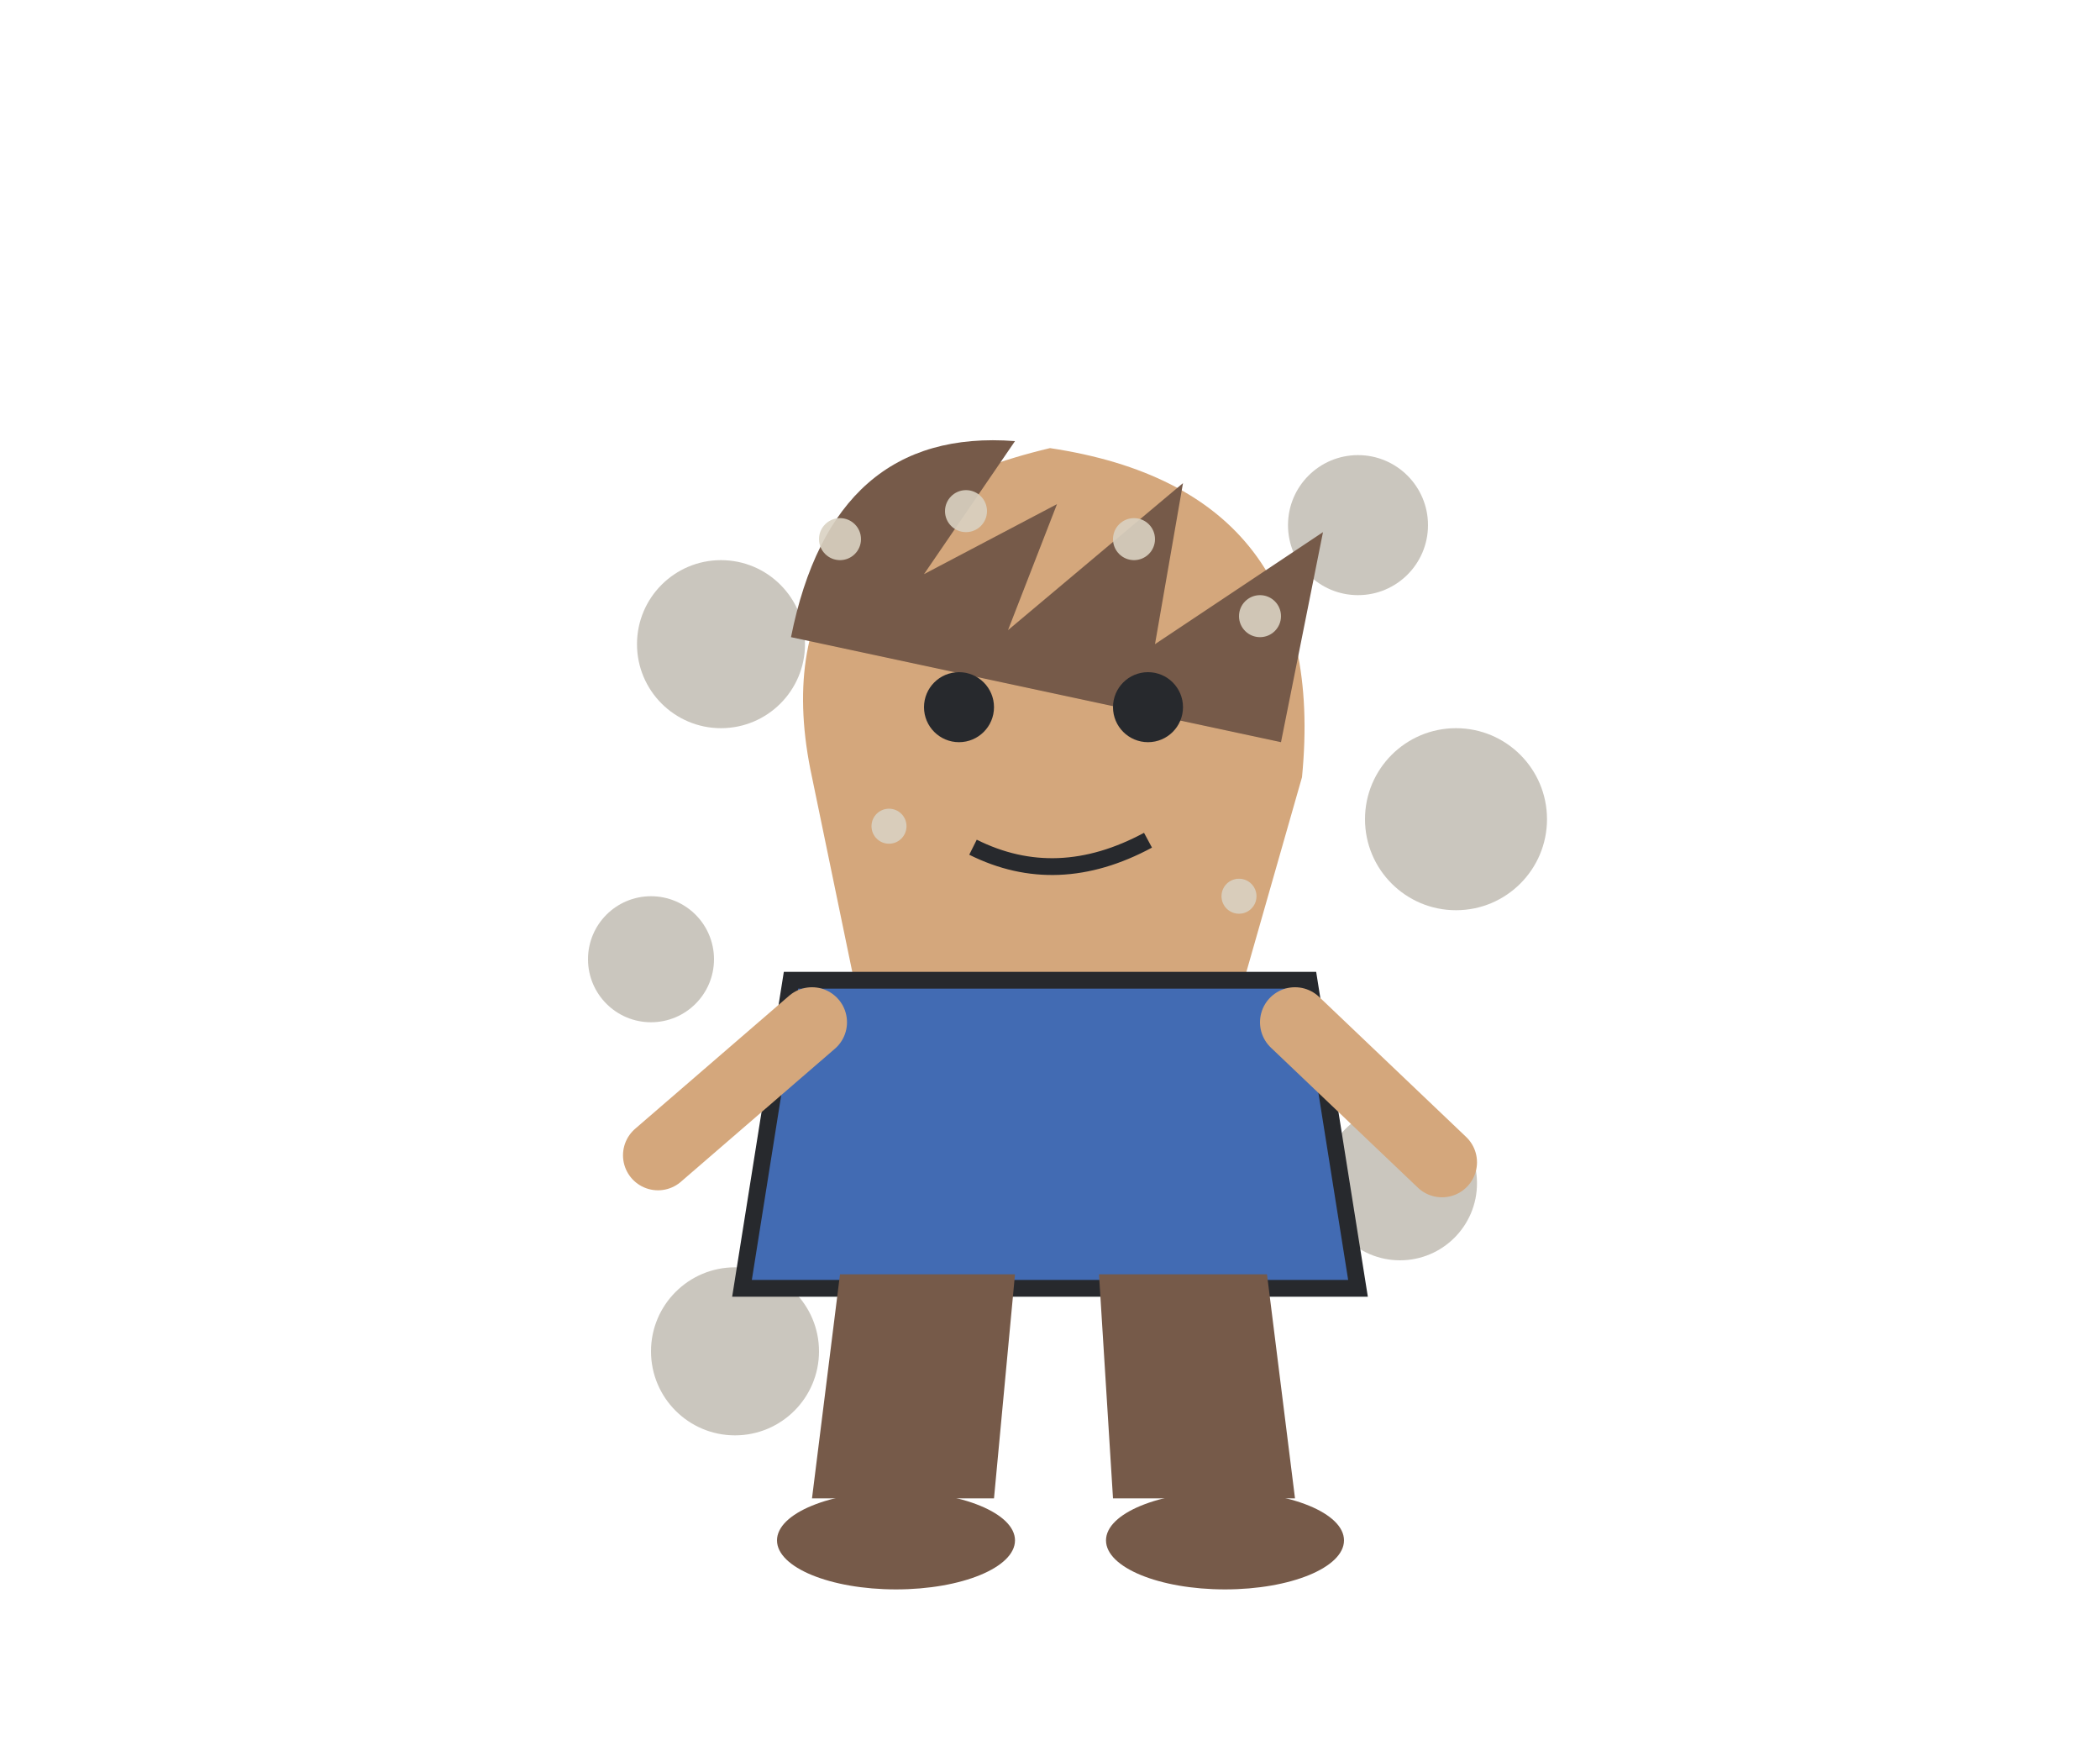
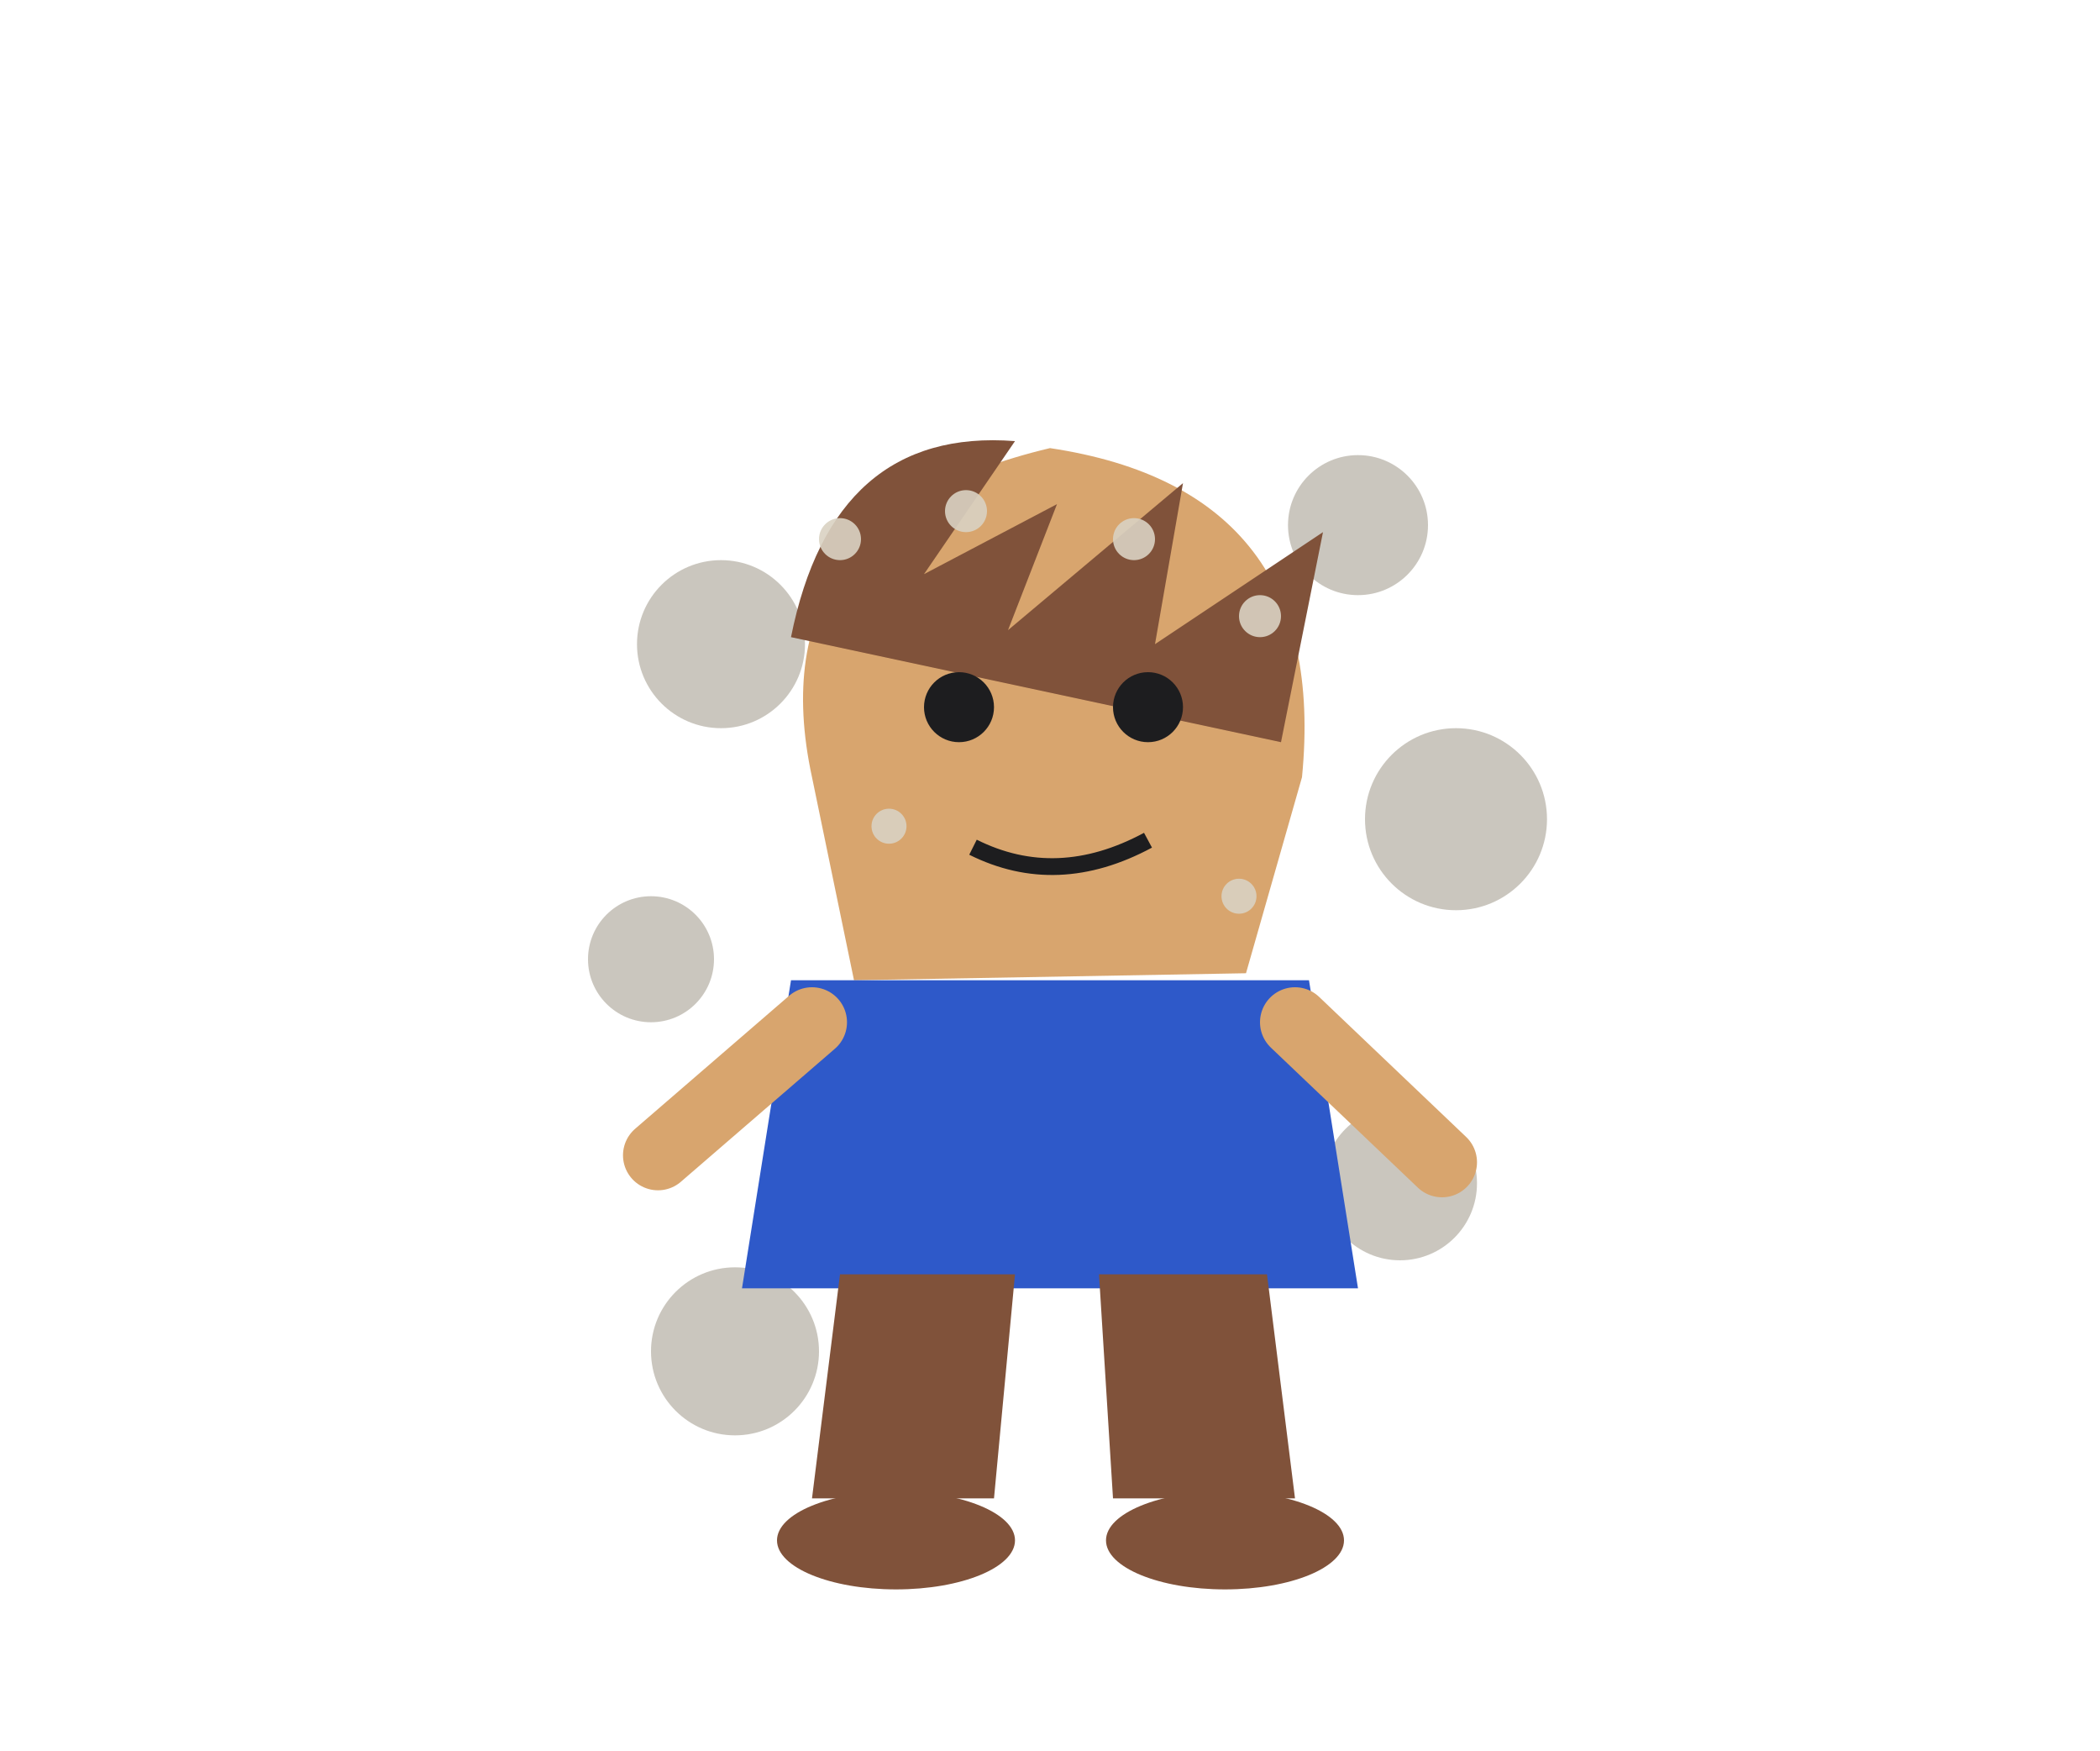
- <svg xmlns="http://www.w3.org/2000/svg" width="300" height="250" viewBox="0 0 300 250">
+ <svg xmlns="http://www.w3.org/2000/svg" width="300" height="250" viewBox="25 0 250 250">
  <g fill="#BDB8AE" opacity=".8">
    <circle cx="103" cy="92" r="12" />
    <circle cx="194" cy="75" r="10" />
    <circle cx="208" cy="117" r="13" />
    <circle cx="93" cy="137" r="9" />
    <circle cx="200" cy="169" r="11" />
    <circle cx="105" cy="193" r="12" />
  </g>
-   <path d="M116 111 Q108 74 150 64 Q190 70 186 111 L178 139 L122 140Z" fill="#D4A77C" />
-   <path d="M113 91 Q119 61 145 63 L132 82 L151 72 L144 90 L169 69 L165 92 L189 76 L183 106Z" fill="#765A49" />
+   <path d="M116 111 Q108 74 150 64 Q190 70 186 111 L178 139 L122 140Z" fill="#D8A56E" />
+   <path d="M113 91 Q119 61 145 63 L132 82 L151 72 L144 90 L169 69 L165 92 L189 76 L183 106Z" fill="#80523A" />
  <g fill="#D9D2C2" opacity=".9">
    <circle cx="120" cy="77" r="3" />
    <circle cx="138" cy="73" r="3" />
    <circle cx="162" cy="77" r="3" />
    <circle cx="180" cy="88" r="3" />
    <circle cx="127" cy="118" r="2.5" />
    <circle cx="177" cy="128" r="2.5" />
  </g>
-   <circle cx="137" cy="101" r="5" fill="#27292D" />
-   <circle cx="164" cy="101" r="5" fill="#27292D" />
-   <path d="M139 121 Q151 127 164 120" fill="none" stroke="#27292D" stroke-width="2.4" />
-   <path d="M113 140 L187 140 L194 184 L106 184Z" fill="#426BB3" stroke="#27292D" stroke-width="2.4" />
-   <path d="M116 146 L94 165 M185 146 L206 166" stroke="#D4A77C" stroke-width="10" stroke-linecap="round" />
-   <path d="M120 182 L145 182 L142 214 L116 214Z M157 182 L181 182 L185 214 L159 214Z" fill="#765A49" />
-   <ellipse cx="128" cy="220" rx="17" ry="7" fill="#765A49" />
-   <ellipse cx="175" cy="220" rx="17" ry="7" fill="#765A49" />
+   <circle cx="137" cy="101" r="5" fill="#1D1D1F" />
+   <circle cx="164" cy="101" r="5" fill="#1D1D1F" />
+   <path d="M139 121 Q151 127 164 120" fill="none" stroke="#1D1D1F" stroke-width="2.4" />
+   <path d="M113 140 L187 140 L194 184 L106 184Z" fill="#2E59C9" />
+   <path d="M116 146 L94 165 M185 146 L206 166" stroke="#D8A56E" stroke-width="10" stroke-linecap="round" />
+   <path d="M120 182 L145 182 L142 214 L116 214Z M157 182 L181 182 L185 214 L159 214Z" fill="#80523A" />
+   <ellipse cx="128" cy="220" rx="17" ry="7" fill="#80523A" />
+   <ellipse cx="175" cy="220" rx="17" ry="7" fill="#80523A" />
</svg>
